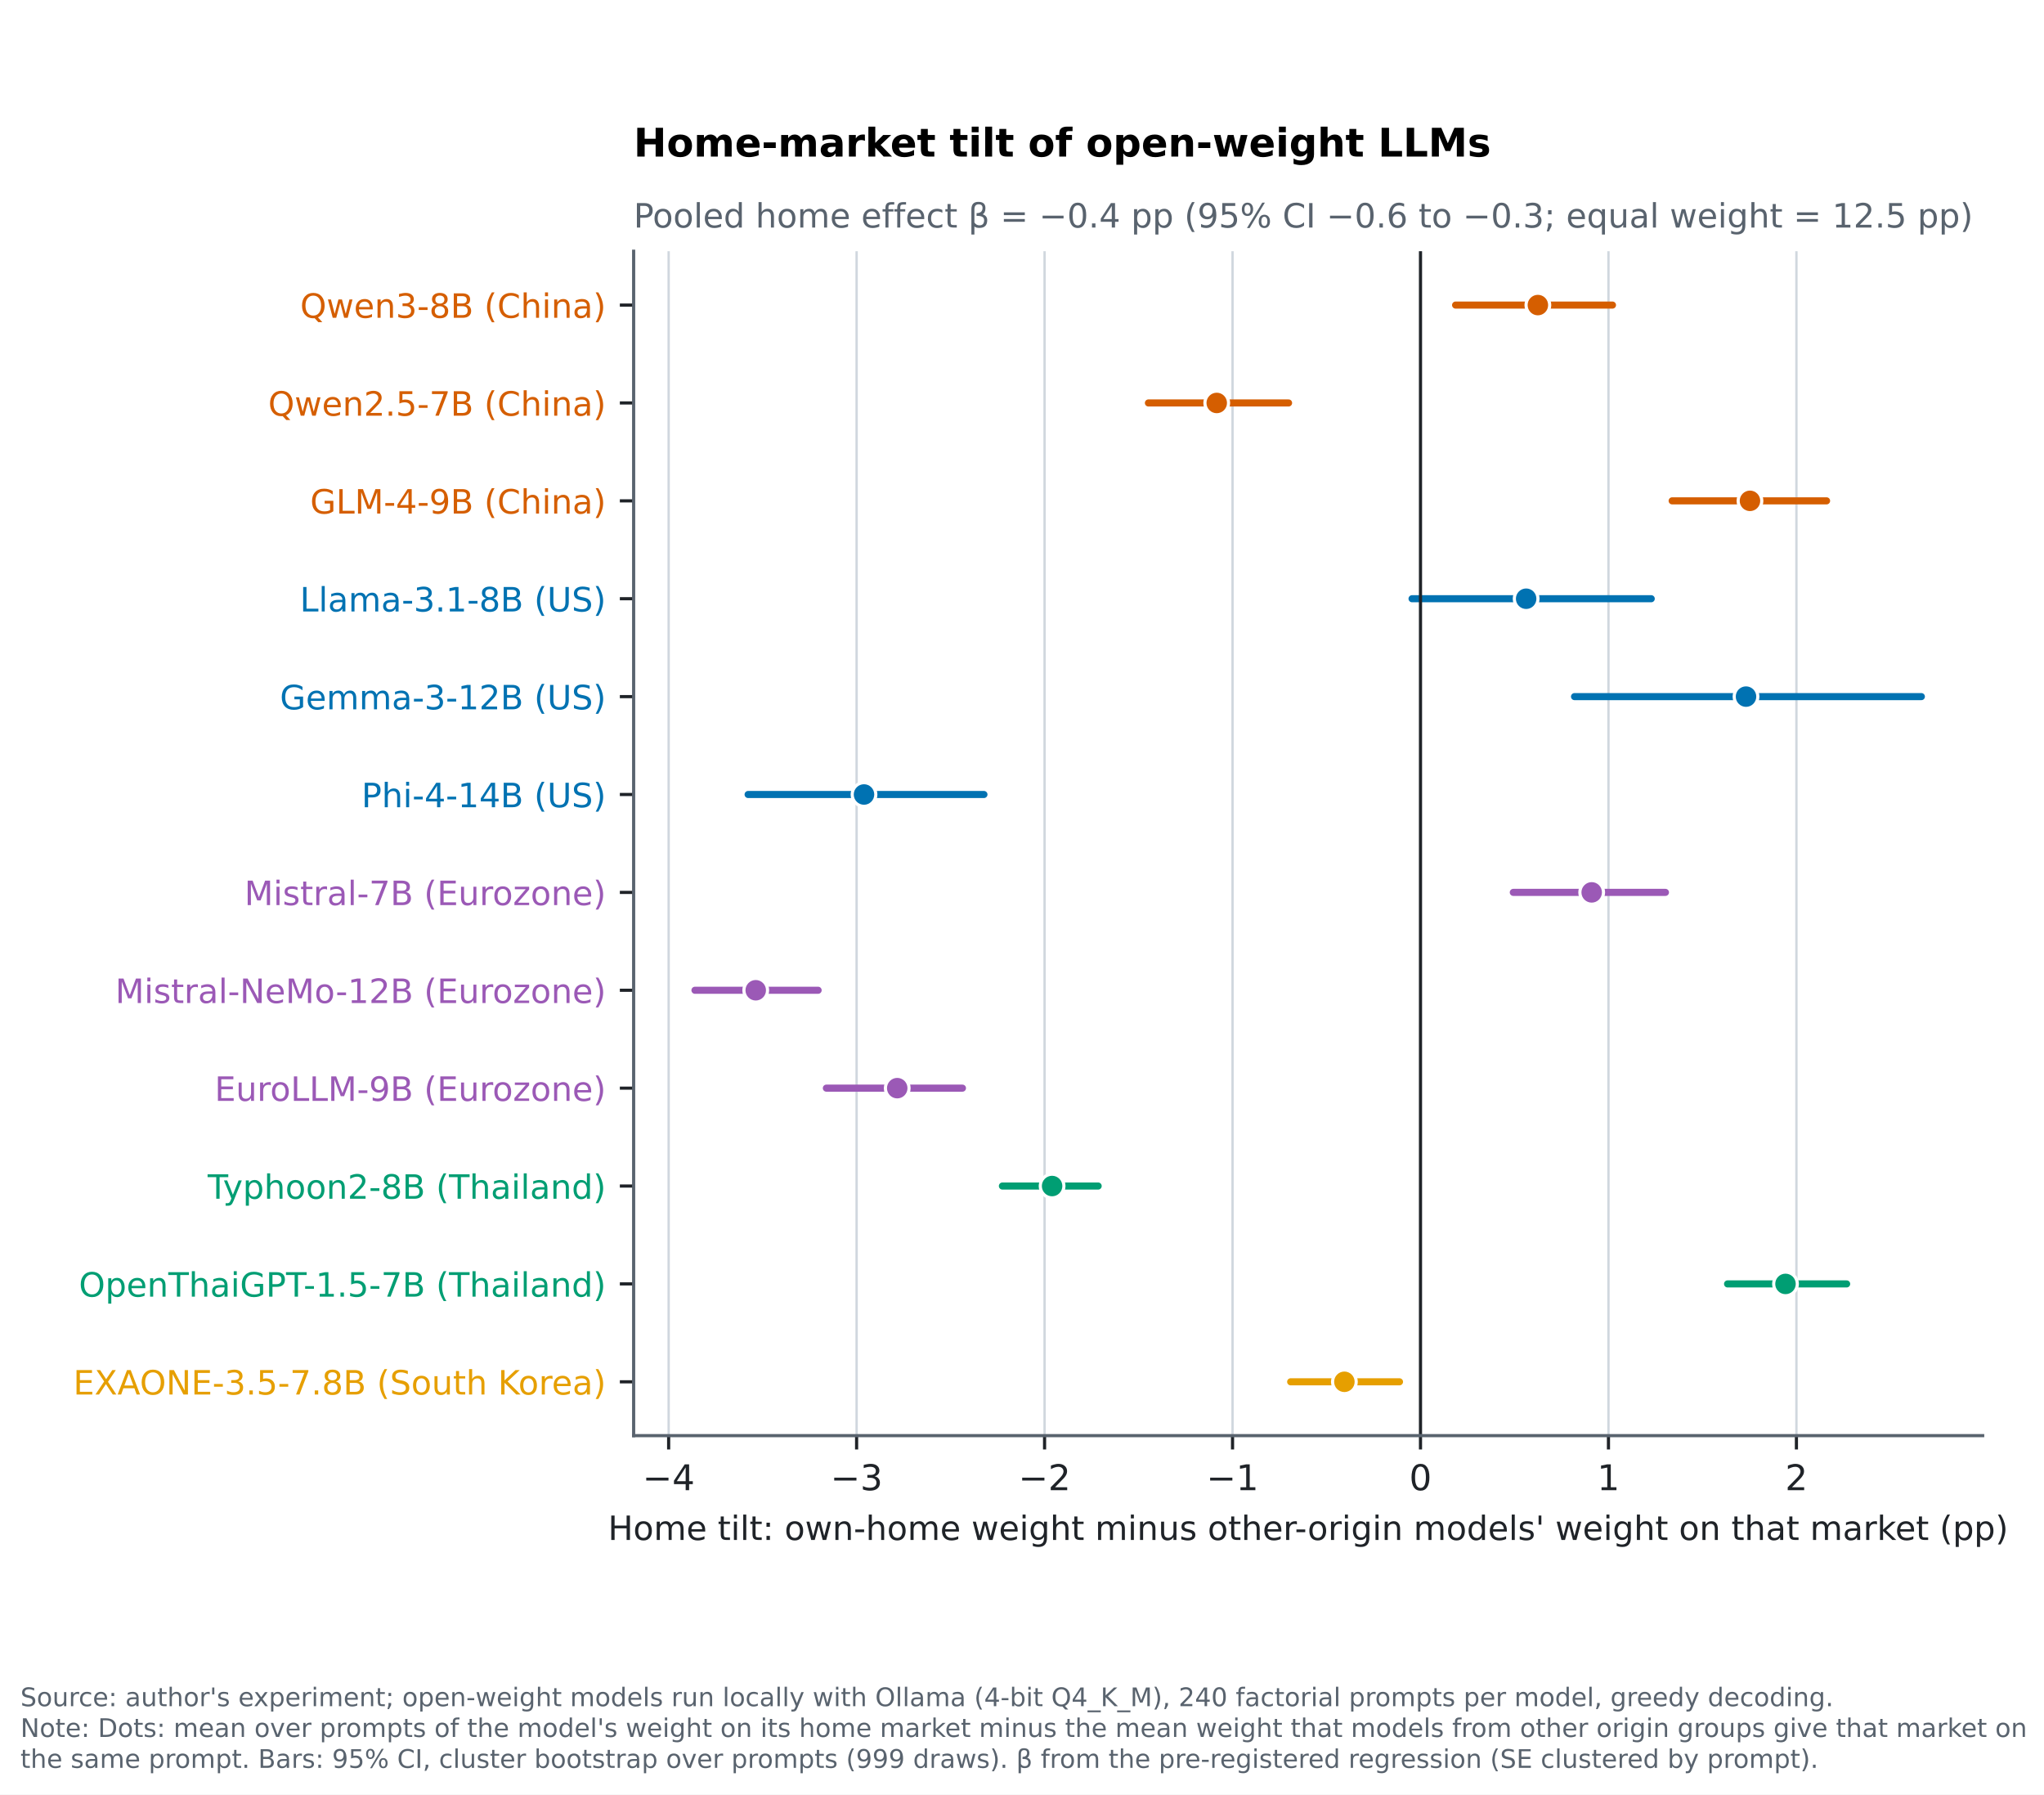
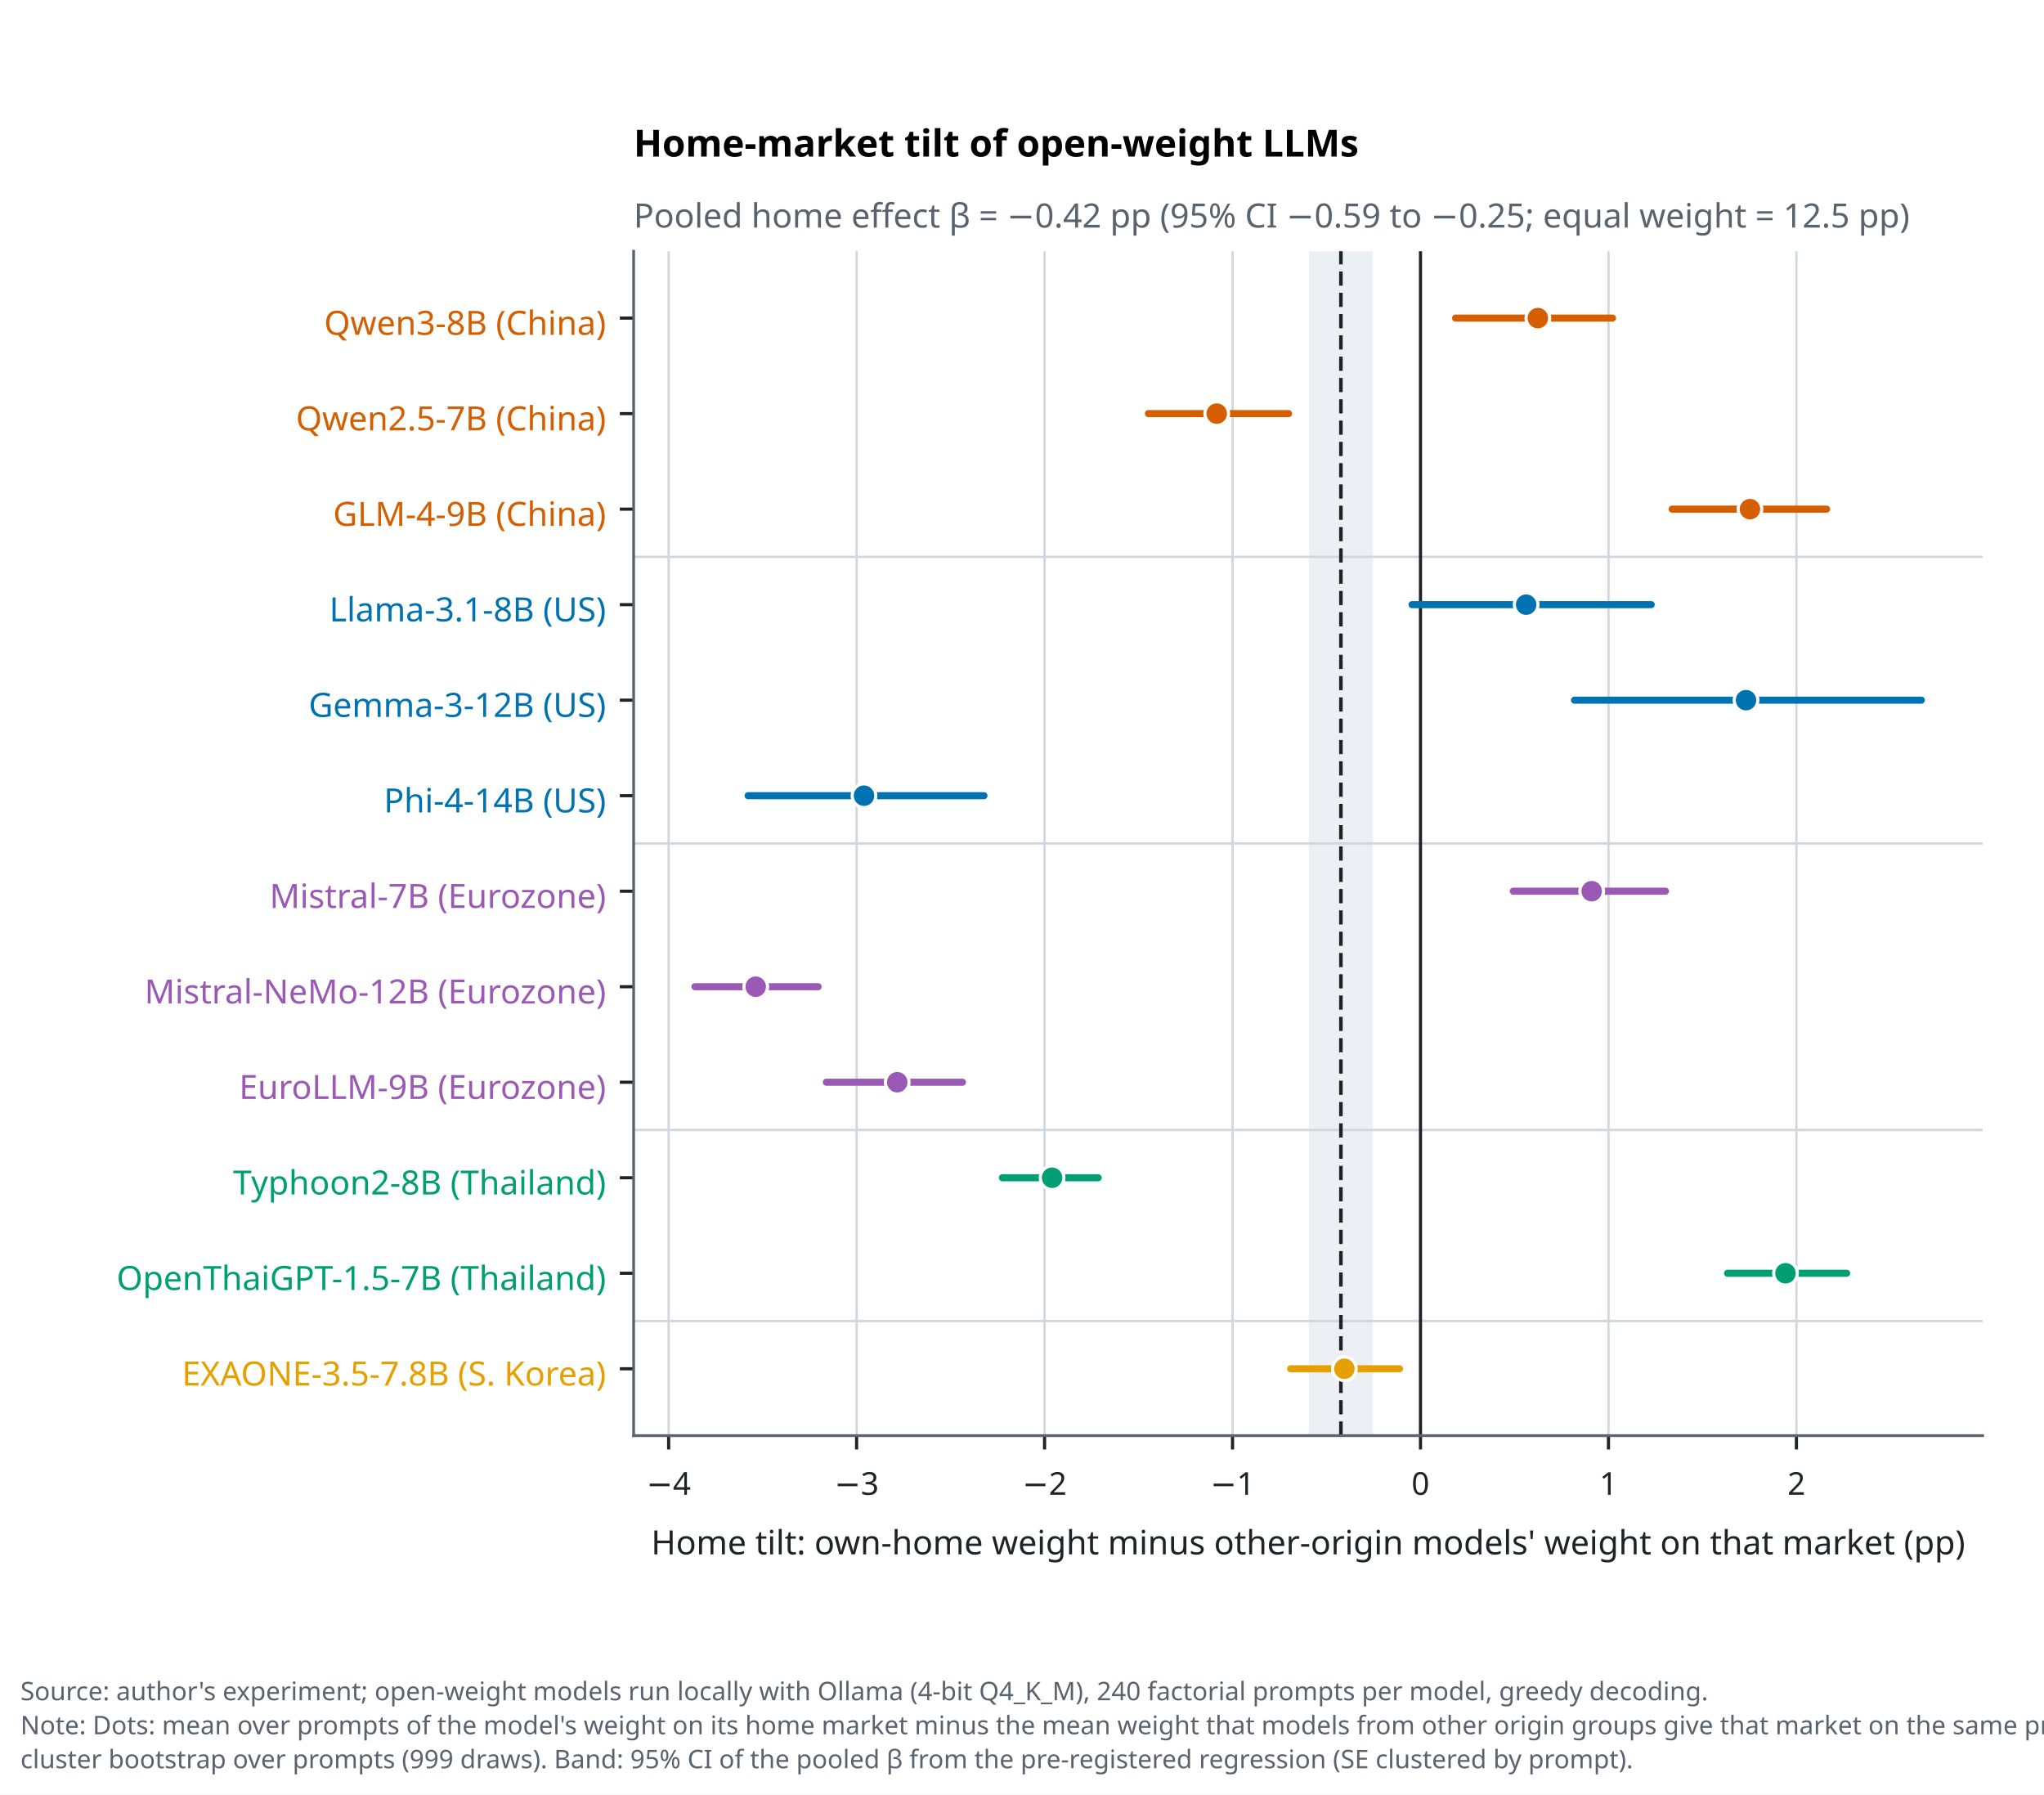
<svg xmlns="http://www.w3.org/2000/svg" xmlns:xlink="http://www.w3.org/1999/xlink" width="518.4pt" height="455.04pt" viewBox="0 0 518.4 455.04" version="1.1">
  <defs>
    <style type="text/css">*{stroke-linejoin: round; stroke-linecap: butt}</style>
  </defs>
  <g id="figure_1">
    <g id="patch_1">
      <path d="M 0 455.04  L 518.4 455.04  L 518.4 0  L 0 0  z " style="fill: #ffffff" />
    </g>
    <g id="axes_1">
      <g id="patch_2">
        <path d="M 160.704 364.032  L 502.848 364.032  L 502.848 63.706  L 160.704 63.706  z " style="fill: #ffffff" />
      </g>
+       <g id="patch_3">
+         <path d="M 331.957 364.032  L 348.201 364.032  L 348.201 63.706  L 331.957 63.706  z " clip-path="url(#p015074532b)" style="fill: #eceff3" />
+       </g>
+       <g id="line2d_1">
+         <path d="M 160.704 141.209  L 502.848 141.209  " clip-path="url(#p015074532b)" style="fill: none; stroke: #d0d7de; stroke-width: 0.6; stroke-linecap: square" />
+       </g>
+       <g id="line2d_2">
+         <path d="M 160.704 213.869  L 502.848 213.869  " clip-path="url(#p015074532b)" style="fill: none; stroke: #d0d7de; stroke-width: 0.6; stroke-linecap: square" />
+       </g>
+       <g id="line2d_3">
+         <path d="M 160.704 286.528  L 502.848 286.528  " clip-path="url(#p015074532b)" style="fill: none; stroke: #d0d7de; stroke-width: 0.6; stroke-linecap: square" />
+       </g>
+       <g id="line2d_4">
+         <path d="M 160.704 334.968  L 502.848 334.968  " clip-path="url(#p015074532b)" style="fill: none; stroke: #d0d7de; stroke-width: 0.6; stroke-linecap: square" />
+       </g>
      <g id="matplotlib.axis_1">
        <g id="xtick_1">
-           <g id="line2d_1">
+           <g id="line2d_5">
            <path d="M 169.583 364.032  L 169.583 63.706  " clip-path="url(#p015074532b)" style="fill: none; stroke: #d0d7de; stroke-width: 0.6; stroke-linecap: square" />
          </g>
-           <g id="line2d_2">
+           <g id="line2d_6">
            <defs>
              <path id="m7dbcc54eb4" d="M 0 0  L 0 3.5  " style="stroke: #1f2328; stroke-width: 0.8" />
            </defs>
            <g>
              <use xlink:href="#m7dbcc54eb4" x="169.583" y="364.032" style="fill: #1f2328; stroke: #1f2328; stroke-width: 0.8" />
            </g>
          </g>
          <g id="text_1">
-             <text style="font-size: 9px; font-family: 'DejaVu Sans'; text-anchor: middle; fill: #1f2328" x="169.583" y="377.87" transform="rotate(-0 169.5826 377.8699)">−4</text>
+             <text style="font-size: 8px; font-family: 'Source Sans 3'; text-anchor: middle; fill: #1f2328" x="169.583" y="379.032" transform="rotate(-0 169.5826 379.032)">−4</text>
          </g>
        </g>
        <g id="xtick_2">
-           <g id="line2d_3">
+           <g id="line2d_7">
            <path d="M 217.254 364.032  L 217.254 63.706  " clip-path="url(#p015074532b)" style="fill: none; stroke: #d0d7de; stroke-width: 0.6; stroke-linecap: square" />
          </g>
-           <g id="line2d_4">
+           <g id="line2d_8">
            <g>
              <use xlink:href="#m7dbcc54eb4" x="217.254" y="364.032" style="fill: #1f2328; stroke: #1f2328; stroke-width: 0.8" />
            </g>
          </g>
          <g id="text_2">
-             <text style="font-size: 9px; font-family: 'DejaVu Sans'; text-anchor: middle; fill: #1f2328" x="217.254" y="377.87" transform="rotate(-0 217.2538 377.8699)">−3</text>
+             <text style="font-size: 8px; font-family: 'Source Sans 3'; text-anchor: middle; fill: #1f2328" x="217.254" y="379.032" transform="rotate(-0 217.2538 379.032)">−3</text>
          </g>
        </g>
        <g id="xtick_3">
-           <g id="line2d_5">
+           <g id="line2d_9">
            <path d="M 264.925 364.032  L 264.925 63.706  " clip-path="url(#p015074532b)" style="fill: none; stroke: #d0d7de; stroke-width: 0.6; stroke-linecap: square" />
          </g>
-           <g id="line2d_6">
+           <g id="line2d_10">
            <g>
              <use xlink:href="#m7dbcc54eb4" x="264.925" y="364.032" style="fill: #1f2328; stroke: #1f2328; stroke-width: 0.8" />
            </g>
          </g>
          <g id="text_3">
-             <text style="font-size: 9px; font-family: 'DejaVu Sans'; text-anchor: middle; fill: #1f2328" x="264.925" y="377.87" transform="rotate(-0 264.925 377.8699)">−2</text>
+             <text style="font-size: 8px; font-family: 'Source Sans 3'; text-anchor: middle; fill: #1f2328" x="264.925" y="379.032" transform="rotate(-0 264.925 379.032)">−2</text>
          </g>
        </g>
        <g id="xtick_4">
-           <g id="line2d_7">
+           <g id="line2d_11">
            <path d="M 312.596 364.032  L 312.596 63.706  " clip-path="url(#p015074532b)" style="fill: none; stroke: #d0d7de; stroke-width: 0.6; stroke-linecap: square" />
          </g>
-           <g id="line2d_8">
+           <g id="line2d_12">
            <g>
              <use xlink:href="#m7dbcc54eb4" x="312.596" y="364.032" style="fill: #1f2328; stroke: #1f2328; stroke-width: 0.8" />
            </g>
          </g>
          <g id="text_4">
-             <text style="font-size: 9px; font-family: 'DejaVu Sans'; text-anchor: middle; fill: #1f2328" x="312.596" y="377.87" transform="rotate(-0 312.5962 377.8699)">−1</text>
+             <text style="font-size: 8px; font-family: 'Source Sans 3'; text-anchor: middle; fill: #1f2328" x="312.596" y="379.032" transform="rotate(-0 312.5962 379.032)">−1</text>
          </g>
        </g>
        <g id="xtick_5">
-           <g id="line2d_9">
+           <g id="line2d_13">
            <path d="M 360.267 364.032  L 360.267 63.706  " clip-path="url(#p015074532b)" style="fill: none; stroke: #d0d7de; stroke-width: 0.6; stroke-linecap: square" />
          </g>
-           <g id="line2d_10">
+           <g id="line2d_14">
            <g>
              <use xlink:href="#m7dbcc54eb4" x="360.267" y="364.032" style="fill: #1f2328; stroke: #1f2328; stroke-width: 0.8" />
            </g>
          </g>
          <g id="text_5">
-             <text style="font-size: 9px; font-family: 'DejaVu Sans'; text-anchor: middle; fill: #1f2328" x="360.267" y="377.87" transform="rotate(-0 360.2673 377.8699)">0</text>
+             <text style="font-size: 8px; font-family: 'Source Sans 3'; text-anchor: middle; fill: #1f2328" x="360.267" y="379.032" transform="rotate(-0 360.2673 379.032)">0</text>
          </g>
        </g>
        <g id="xtick_6">
-           <g id="line2d_11">
+           <g id="line2d_15">
            <path d="M 407.939 364.032  L 407.939 63.706  " clip-path="url(#p015074532b)" style="fill: none; stroke: #d0d7de; stroke-width: 0.6; stroke-linecap: square" />
          </g>
-           <g id="line2d_12">
+           <g id="line2d_16">
            <g>
              <use xlink:href="#m7dbcc54eb4" x="407.939" y="364.032" style="fill: #1f2328; stroke: #1f2328; stroke-width: 0.8" />
            </g>
          </g>
          <g id="text_6">
-             <text style="font-size: 9px; font-family: 'DejaVu Sans'; text-anchor: middle; fill: #1f2328" x="407.939" y="377.87" transform="rotate(-0 407.9385 377.8699)">1</text>
+             <text style="font-size: 8px; font-family: 'Source Sans 3'; text-anchor: middle; fill: #1f2328" x="407.939" y="379.032" transform="rotate(-0 407.9385 379.032)">1</text>
          </g>
        </g>
        <g id="xtick_7">
-           <g id="line2d_13">
+           <g id="line2d_17">
            <path d="M 455.61 364.032  L 455.61 63.706  " clip-path="url(#p015074532b)" style="fill: none; stroke: #d0d7de; stroke-width: 0.6; stroke-linecap: square" />
          </g>
-           <g id="line2d_14">
+           <g id="line2d_18">
            <g>
              <use xlink:href="#m7dbcc54eb4" x="455.61" y="364.032" style="fill: #1f2328; stroke: #1f2328; stroke-width: 0.8" />
            </g>
          </g>
          <g id="text_7">
-             <text style="font-size: 9px; font-family: 'DejaVu Sans'; text-anchor: middle; fill: #1f2328" x="455.61" y="377.87" transform="rotate(-0 455.6097 377.8699)">2</text>
+             <text style="font-size: 8px; font-family: 'Source Sans 3'; text-anchor: middle; fill: #1f2328" x="455.61" y="379.032" transform="rotate(-0 455.6097 379.032)">2</text>
          </g>
        </g>
        <g id="text_8">
-           <text style="font-size: 8.5px; font-family: 'DejaVu Sans'; text-anchor: middle; fill: #1f2328" x="331.776" y="390.491" transform="rotate(-0 331.776 390.4907)">Home tilt: own-home weight minus other-origin models' weight on that market (pp)</text>
+           <text style="font-size: 8.5px; font-family: 'Source Sans 3'; text-anchor: middle; fill: #1f2328" x="331.776" y="394.14" transform="rotate(-0 331.776 394.14)">Home tilt: own-home weight minus other-origin models' weight on that market (pp)</text>
        </g>
      </g>
      <g id="matplotlib.axis_2">
        <g id="ytick_1">
-           <g id="line2d_15">
+           <g id="line2d_19">
            <defs>
              <path id="m60a25543b9" d="M 0 0  L -3.5 0  " style="stroke: #1f2328; stroke-width: 0.8" />
            </defs>
            <g>
-               <use xlink:href="#m60a25543b9" x="160.704" y="77.357" style="fill: #1f2328; stroke: #1f2328; stroke-width: 0.8" />
+               <use xlink:href="#m60a25543b9" x="160.704" y="80.66" style="fill: #1f2328; stroke: #1f2328; stroke-width: 0.8" />
            </g>
          </g>
          <g id="text_9">
-             <text style="font-size: 8.5px; font-family: 'DejaVu Sans'; text-anchor: end; fill: #d55e00" x="153.704" y="80.586" transform="rotate(-0 153.704 80.58614)">Qwen3-8B  (China)</text>
+             <text style="font-size: 8.5px; font-family: 'Source Sans 3'; text-anchor: end; fill: #d55e00" x="153.704" y="84.91" transform="rotate(-0 153.704 84.90951)">Qwen3-8B  (China)</text>
          </g>
        </g>
        <g id="ytick_2">
-           <g id="line2d_16">
-             <g>
-               <use xlink:href="#m60a25543b9" x="160.704" y="102.177" style="fill: #1f2328; stroke: #1f2328; stroke-width: 0.8" />
+           <g id="line2d_20">
+             <g>
+               <use xlink:href="#m60a25543b9" x="160.704" y="104.879" style="fill: #1f2328; stroke: #1f2328; stroke-width: 0.8" />
            </g>
          </g>
          <g id="text_10">
-             <text style="font-size: 8.5px; font-family: 'DejaVu Sans'; text-anchor: end; fill: #d55e00" x="153.704" y="105.406" transform="rotate(-0 153.704 105.4065)">Qwen2.5-7B  (China)</text>
+             <text style="font-size: 8.5px; font-family: 'Source Sans 3'; text-anchor: end; fill: #d55e00" x="153.704" y="109.129" transform="rotate(-0 153.704 109.1294)">Qwen2.5-7B  (China)</text>
          </g>
        </g>
        <g id="ytick_3">
-           <g id="line2d_17">
-             <g>
-               <use xlink:href="#m60a25543b9" x="160.704" y="126.998" style="fill: #1f2328; stroke: #1f2328; stroke-width: 0.8" />
+           <g id="line2d_21">
+             <g>
+               <use xlink:href="#m60a25543b9" x="160.704" y="129.099" style="fill: #1f2328; stroke: #1f2328; stroke-width: 0.8" />
            </g>
          </g>
          <g id="text_11">
-             <text style="font-size: 8.5px; font-family: 'DejaVu Sans'; text-anchor: end; fill: #d55e00" x="153.704" y="130.227" transform="rotate(-0 153.704 130.2269)">GLM-4-9B  (China)</text>
+             <text style="font-size: 8.5px; font-family: 'Source Sans 3'; text-anchor: end; fill: #d55e00" x="153.704" y="133.349" transform="rotate(-0 153.704 133.3493)">GLM-4-9B  (China)</text>
          </g>
        </g>
        <g id="ytick_4">
-           <g id="line2d_18">
-             <g>
-               <use xlink:href="#m60a25543b9" x="160.704" y="151.818" style="fill: #1f2328; stroke: #1f2328; stroke-width: 0.8" />
+           <g id="line2d_22">
+             <g>
+               <use xlink:href="#m60a25543b9" x="160.704" y="153.319" style="fill: #1f2328; stroke: #1f2328; stroke-width: 0.8" />
            </g>
          </g>
          <g id="text_12">
-             <text style="font-size: 8.5px; font-family: 'DejaVu Sans'; text-anchor: end; fill: #0072b2" x="153.704" y="155.047" transform="rotate(-0 153.704 155.0472)">Llama-3.1-8B  (US)</text>
+             <text style="font-size: 8.5px; font-family: 'Source Sans 3'; text-anchor: end; fill: #0072b2" x="153.704" y="157.569" transform="rotate(-0 153.704 157.5691)">Llama-3.1-8B  (US)</text>
          </g>
        </g>
        <g id="ytick_5">
-           <g id="line2d_19">
-             <g>
-               <use xlink:href="#m60a25543b9" x="160.704" y="176.638" style="fill: #1f2328; stroke: #1f2328; stroke-width: 0.8" />
+           <g id="line2d_23">
+             <g>
+               <use xlink:href="#m60a25543b9" x="160.704" y="177.539" style="fill: #1f2328; stroke: #1f2328; stroke-width: 0.8" />
            </g>
          </g>
          <g id="text_13">
-             <text style="font-size: 8.5px; font-family: 'DejaVu Sans'; text-anchor: end; fill: #0072b2" x="153.704" y="179.867" transform="rotate(-0 153.704 179.8673)">Gemma-3-12B  (US)</text>
+             <text style="font-size: 8.5px; font-family: 'Source Sans 3'; text-anchor: end; fill: #0072b2" x="153.704" y="181.789" transform="rotate(-0 153.704 181.789)">Gemma-3-12B  (US)</text>
          </g>
        </g>
        <g id="ytick_6">
-           <g id="line2d_20">
-             <g>
-               <use xlink:href="#m60a25543b9" x="160.704" y="201.459" style="fill: #1f2328; stroke: #1f2328; stroke-width: 0.8" />
+           <g id="line2d_24">
+             <g>
+               <use xlink:href="#m60a25543b9" x="160.704" y="201.759" style="fill: #1f2328; stroke: #1f2328; stroke-width: 0.8" />
            </g>
          </g>
          <g id="text_14">
-             <text style="font-size: 8.5px; font-family: 'DejaVu Sans'; text-anchor: end; fill: #0072b2" x="153.704" y="204.688" transform="rotate(-0 153.704 204.688)">Phi-4-14B  (US)</text>
+             <text style="font-size: 8.5px; font-family: 'Source Sans 3'; text-anchor: end; fill: #0072b2" x="153.704" y="206.009" transform="rotate(-0 153.704 206.0089)">Phi-4-14B  (US)</text>
          </g>
        </g>
        <g id="ytick_7">
-           <g id="line2d_21">
-             <g>
-               <use xlink:href="#m60a25543b9" x="160.704" y="226.279" style="fill: #1f2328; stroke: #1f2328; stroke-width: 0.8" />
+           <g id="line2d_25">
+             <g>
+               <use xlink:href="#m60a25543b9" x="160.704" y="225.979" style="fill: #1f2328; stroke: #1f2328; stroke-width: 0.8" />
            </g>
          </g>
          <g id="text_15">
-             <text style="font-size: 8.5px; font-family: 'DejaVu Sans'; text-anchor: end; fill: #9b59b6" x="153.704" y="229.508" transform="rotate(-0 153.704 229.5083)">Mistral-7B  (Eurozone)</text>
+             <text style="font-size: 8.5px; font-family: 'Source Sans 3'; text-anchor: end; fill: #9b59b6" x="153.704" y="230.229" transform="rotate(-0 153.704 230.2287)">Mistral-7B  (Eurozone)</text>
          </g>
        </g>
        <g id="ytick_8">
-           <g id="line2d_22">
-             <g>
-               <use xlink:href="#m60a25543b9" x="160.704" y="251.099" style="fill: #1f2328; stroke: #1f2328; stroke-width: 0.8" />
+           <g id="line2d_26">
+             <g>
+               <use xlink:href="#m60a25543b9" x="160.704" y="250.199" style="fill: #1f2328; stroke: #1f2328; stroke-width: 0.8" />
            </g>
          </g>
          <g id="text_16">
-             <text style="font-size: 8.5px; font-family: 'DejaVu Sans'; text-anchor: end; fill: #9b59b6" x="153.704" y="254.329" transform="rotate(-0 153.704 254.3287)">Mistral-NeMo-12B  (Eurozone)</text>
+             <text style="font-size: 8.5px; font-family: 'Source Sans 3'; text-anchor: end; fill: #9b59b6" x="153.704" y="254.449" transform="rotate(-0 153.704 254.4486)">Mistral-NeMo-12B  (Eurozone)</text>
          </g>
        </g>
        <g id="ytick_9">
-           <g id="line2d_23">
-             <g>
-               <use xlink:href="#m60a25543b9" x="160.704" y="275.92" style="fill: #1f2328; stroke: #1f2328; stroke-width: 0.8" />
+           <g id="line2d_27">
+             <g>
+               <use xlink:href="#m60a25543b9" x="160.704" y="274.418" style="fill: #1f2328; stroke: #1f2328; stroke-width: 0.8" />
            </g>
          </g>
          <g id="text_17">
-             <text style="font-size: 8.5px; font-family: 'DejaVu Sans'; text-anchor: end; fill: #9b59b6" x="153.704" y="279.149" transform="rotate(-0 153.704 279.1487)">EuroLLM-9B  (Eurozone)</text>
+             <text style="font-size: 8.5px; font-family: 'Source Sans 3'; text-anchor: end; fill: #9b59b6" x="153.704" y="278.668" transform="rotate(-0 153.704 278.6685)">EuroLLM-9B  (Eurozone)</text>
          </g>
        </g>
        <g id="ytick_10">
-           <g id="line2d_24">
-             <g>
-               <use xlink:href="#m60a25543b9" x="160.704" y="300.74" style="fill: #1f2328; stroke: #1f2328; stroke-width: 0.8" />
+           <g id="line2d_28">
+             <g>
+               <use xlink:href="#m60a25543b9" x="160.704" y="298.638" style="fill: #1f2328; stroke: #1f2328; stroke-width: 0.8" />
            </g>
          </g>
          <g id="text_18">
-             <text style="font-size: 8.5px; font-family: 'DejaVu Sans'; text-anchor: end; fill: #009e73" x="153.704" y="303.969" transform="rotate(-0 153.704 303.9694)">Typhoon2-8B  (Thailand)</text>
+             <text style="font-size: 8.5px; font-family: 'Source Sans 3'; text-anchor: end; fill: #009e73" x="153.704" y="302.888" transform="rotate(-0 153.704 302.8883)">Typhoon2-8B  (Thailand)</text>
          </g>
        </g>
        <g id="ytick_11">
-           <g id="line2d_25">
-             <g>
-               <use xlink:href="#m60a25543b9" x="160.704" y="325.56" style="fill: #1f2328; stroke: #1f2328; stroke-width: 0.8" />
+           <g id="line2d_29">
+             <g>
+               <use xlink:href="#m60a25543b9" x="160.704" y="322.858" style="fill: #1f2328; stroke: #1f2328; stroke-width: 0.8" />
            </g>
          </g>
          <g id="text_19">
-             <text style="font-size: 8.5px; font-family: 'DejaVu Sans'; text-anchor: end; fill: #009e73" x="153.704" y="328.79" transform="rotate(-0 153.704 328.7898)">OpenThaiGPT-1.5-7B  (Thailand)</text>
+             <text style="font-size: 8.5px; font-family: 'Source Sans 3'; text-anchor: end; fill: #009e73" x="153.704" y="327.108" transform="rotate(-0 153.704 327.1082)">OpenThaiGPT-1.5-7B  (Thailand)</text>
          </g>
        </g>
        <g id="ytick_12">
-           <g id="line2d_26">
-             <g>
-               <use xlink:href="#m60a25543b9" x="160.704" y="350.381" style="fill: #1f2328; stroke: #1f2328; stroke-width: 0.8" />
+           <g id="line2d_30">
+             <g>
+               <use xlink:href="#m60a25543b9" x="160.704" y="347.078" style="fill: #1f2328; stroke: #1f2328; stroke-width: 0.8" />
            </g>
          </g>
          <g id="text_20">
-             <text style="font-size: 8.5px; font-family: 'DejaVu Sans'; text-anchor: end; fill: #e69f00" x="153.704" y="353.61" transform="rotate(-0 153.704 353.6101)">EXAONE-3.5-7.8B  (South Korea)</text>
-           </g>
-         </g>
-       </g>
-       <g id="line2d_27">
-         <path d="M 369.169 77.357  L 408.955 77.357  " clip-path="url(#p015074532b)" style="fill: none; stroke: #d55e00; stroke-width: 1.8; stroke-linecap: round" />
-       </g>
-       <g id="line2d_28">
-         <path d="M 291.264 102.177  L 326.808 102.177  " clip-path="url(#p015074532b)" style="fill: none; stroke: #d55e00; stroke-width: 1.8; stroke-linecap: round" />
-       </g>
-       <g id="line2d_29">
-         <path d="M 424.09 126.998  L 463.256 126.998  " clip-path="url(#p015074532b)" style="fill: none; stroke: #d55e00; stroke-width: 1.8; stroke-linecap: round" />
-       </g>
-       <g id="line2d_30">
-         <path d="M 358.124 151.818  L 418.788 151.818  " clip-path="url(#p015074532b)" style="fill: none; stroke: #0072b2; stroke-width: 1.8; stroke-linecap: round" />
+             <text style="font-size: 8.5px; font-family: 'Source Sans 3'; text-anchor: end; fill: #e69f00" x="153.704" y="351.328" transform="rotate(-0 153.704 351.3281)">EXAONE-3.5-7.8B  (S. Korea)</text>
+           </g>
+         </g>
      </g>
      <g id="line2d_31">
-         <path d="M 399.334 176.638  L 487.296 176.638  " clip-path="url(#p015074532b)" style="fill: none; stroke: #0072b2; stroke-width: 1.8; stroke-linecap: round" />
+         <path d="M 340.079 364.032  L 340.079 63.706  " clip-path="url(#p015074532b)" style="fill: none; stroke-dasharray: 3.6,1.8; stroke-dashoffset: 0; stroke: #1f2328; stroke-width: 0.9" />
      </g>
      <g id="line2d_32">
-         <path d="M 189.737 201.459  L 249.548 201.459  " clip-path="url(#p015074532b)" style="fill: none; stroke: #0072b2; stroke-width: 1.8; stroke-linecap: round" />
+         <path d="M 360.267 364.032  L 360.267 63.706  " clip-path="url(#p015074532b)" style="fill: none; stroke: #1f2328; stroke-width: 0.8; stroke-linecap: square" />
+       </g>
+       <g id="patch_4">
+         <path d="M 160.704 364.032  L 160.704 63.706  " style="fill: none; stroke: #59636e; stroke-width: 0.7; stroke-linejoin: miter; stroke-linecap: square" />
+       </g>
+       <g id="patch_5">
+         <path d="M 160.704 364.032  L 502.848 364.032  " style="fill: none; stroke: #59636e; stroke-width: 0.7; stroke-linejoin: miter; stroke-linecap: square" />
      </g>
      <g id="line2d_33">
-         <path d="M 383.803 226.279  L 422.39 226.279  " clip-path="url(#p015074532b)" style="fill: none; stroke: #9b59b6; stroke-width: 1.8; stroke-linecap: round" />
+         <path d="M 369.169 80.66  L 408.955 80.66  " clip-path="url(#p015074532b)" style="fill: none; stroke: #d55e00; stroke-width: 1.8; stroke-linecap: round" />
      </g>
      <g id="line2d_34">
-         <path d="M 176.256 251.099  L 207.494 251.099  " clip-path="url(#p015074532b)" style="fill: none; stroke: #9b59b6; stroke-width: 1.8; stroke-linecap: round" />
+         <path d="M 291.264 104.879  L 326.808 104.879  " clip-path="url(#p015074532b)" style="fill: none; stroke: #d55e00; stroke-width: 1.8; stroke-linecap: round" />
      </g>
      <g id="line2d_35">
-         <path d="M 209.583 275.92  L 244.097 275.92  " clip-path="url(#p015074532b)" style="fill: none; stroke: #9b59b6; stroke-width: 1.8; stroke-linecap: round" />
+         <path d="M 424.09 129.099  L 463.256 129.099  " clip-path="url(#p015074532b)" style="fill: none; stroke: #d55e00; stroke-width: 1.8; stroke-linecap: round" />
      </g>
      <g id="line2d_36">
-         <path d="M 254.23 300.74  L 278.517 300.74  " clip-path="url(#p015074532b)" style="fill: none; stroke: #009e73; stroke-width: 1.8; stroke-linecap: round" />
+         <path d="M 358.124 153.319  L 418.788 153.319  " clip-path="url(#p015074532b)" style="fill: none; stroke: #0072b2; stroke-width: 1.8; stroke-linecap: round" />
      </g>
      <g id="line2d_37">
-         <path d="M 438.148 325.56  L 468.345 325.56  " clip-path="url(#p015074532b)" style="fill: none; stroke: #009e73; stroke-width: 1.8; stroke-linecap: round" />
+         <path d="M 399.334 177.539  L 487.296 177.539  " clip-path="url(#p015074532b)" style="fill: none; stroke: #0072b2; stroke-width: 1.8; stroke-linecap: round" />
      </g>
      <g id="line2d_38">
-         <path d="M 327.34 350.381  L 354.941 350.381  " clip-path="url(#p015074532b)" style="fill: none; stroke: #e69f00; stroke-width: 1.8; stroke-linecap: round" />
+         <path d="M 189.737 201.759  L 249.548 201.759  " clip-path="url(#p015074532b)" style="fill: none; stroke: #0072b2; stroke-width: 1.8; stroke-linecap: round" />
      </g>
      <g id="line2d_39">
-         <path d="M 360.267 364.032  L 360.267 63.706  " clip-path="url(#p015074532b)" style="fill: none; stroke: #1f2328; stroke-width: 0.8; stroke-linecap: square" />
-       </g>
-       <g id="patch_3">
-         <path d="M 160.704 364.032  L 160.704 63.706  " style="fill: none; stroke: #59636e; stroke-width: 0.8; stroke-linejoin: miter; stroke-linecap: square" />
-       </g>
-       <g id="patch_4">
-         <path d="M 160.704 364.032  L 502.848 364.032  " style="fill: none; stroke: #59636e; stroke-width: 0.8; stroke-linejoin: miter; stroke-linecap: square" />
+         <path d="M 383.803 225.979  L 422.39 225.979  " clip-path="url(#p015074532b)" style="fill: none; stroke: #9b59b6; stroke-width: 1.8; stroke-linecap: round" />
      </g>
      <g id="line2d_40">
+         <path d="M 176.256 250.199  L 207.494 250.199  " clip-path="url(#p015074532b)" style="fill: none; stroke: #9b59b6; stroke-width: 1.8; stroke-linecap: round" />
+       </g>
+       <g id="line2d_41">
+         <path d="M 209.583 274.418  L 244.097 274.418  " clip-path="url(#p015074532b)" style="fill: none; stroke: #9b59b6; stroke-width: 1.8; stroke-linecap: round" />
+       </g>
+       <g id="line2d_42">
+         <path d="M 254.23 298.638  L 278.517 298.638  " clip-path="url(#p015074532b)" style="fill: none; stroke: #009e73; stroke-width: 1.8; stroke-linecap: round" />
+       </g>
+       <g id="line2d_43">
+         <path d="M 438.148 322.858  L 468.345 322.858  " clip-path="url(#p015074532b)" style="fill: none; stroke: #009e73; stroke-width: 1.8; stroke-linecap: round" />
+       </g>
+       <g id="line2d_44">
+         <path d="M 327.34 347.078  L 354.941 347.078  " clip-path="url(#p015074532b)" style="fill: none; stroke: #e69f00; stroke-width: 1.8; stroke-linecap: round" />
+       </g>
+       <g id="text_21">
+         <text style="font-size: 8.5px; font-family: 'Source Sans 3'; text-anchor: start; fill: #59636e" x="160.704" y="57.699" transform="rotate(-0 160.704 57.69907)">Pooled home effect β = −0.42 pp (95% CI −0.59 to −0.25; equal weight = 12.5 pp)</text>
+       </g>
+       <g id="text_22">
+         <text style="font-weight: 700; font-size: 9.5px; font-family: 'Source Sans 3'; text-anchor: start" x="160.704" y="39.706" transform="rotate(-0 160.704 39.7056)">Home-market tilt of open-weight LLMs</text>
+       </g>
+       <g id="line2d_45">
        <defs>
          <path id="m6b92de6b66" d="M 0 3  C 0.796 3 1.559 2.684 2.121 2.121  C 2.684 1.559 3 0.796 3 0  C 3 -0.796 2.684 -1.559 2.121 -2.121  C 1.559 -2.684 0.796 -3 0 -3  C -0.796 -3 -1.559 -2.684 -2.121 -2.121  C -2.684 -1.559 -3 -0.796 -3 0  C -3 0.796 -2.684 1.559 -2.121 2.121  C -1.559 2.684 -0.796 3 0 3  z " style="stroke: #ffffff; stroke-width: 0.8" />
        </defs>
        <g clip-path="url(#p015074532b)">
-           <use xlink:href="#m6b92de6b66" x="390.036" y="77.357" style="fill: #d55e00; stroke: #ffffff; stroke-width: 0.8" />
-         </g>
-       </g>
-       <g id="line2d_41">
-         <g clip-path="url(#p015074532b)">
-           <use xlink:href="#m6b92de6b66" x="308.589" y="102.177" style="fill: #d55e00; stroke: #ffffff; stroke-width: 0.8" />
-         </g>
-       </g>
-       <g id="line2d_42">
-         <g clip-path="url(#p015074532b)">
-           <use xlink:href="#m6b92de6b66" x="443.829" y="126.998" style="fill: #d55e00; stroke: #ffffff; stroke-width: 0.8" />
-         </g>
-       </g>
-       <g id="line2d_43">
+           <use xlink:href="#m6b92de6b66" x="390.036" y="80.66" style="fill: #d55e00; stroke: #ffffff; stroke-width: 0.8" />
+         </g>
+       </g>
+       <g id="line2d_46">
+         <g clip-path="url(#p015074532b)">
+           <use xlink:href="#m6b92de6b66" x="308.589" y="104.879" style="fill: #d55e00; stroke: #ffffff; stroke-width: 0.8" />
+         </g>
+       </g>
+       <g id="line2d_47">
+         <g clip-path="url(#p015074532b)">
+           <use xlink:href="#m6b92de6b66" x="443.829" y="129.099" style="fill: #d55e00; stroke: #ffffff; stroke-width: 0.8" />
+         </g>
+       </g>
+       <g id="line2d_48">
        <defs>
          <path id="m86bd3ca1cb" d="M 0 3  C 0.796 3 1.559 2.684 2.121 2.121  C 2.684 1.559 3 0.796 3 0  C 3 -0.796 2.684 -1.559 2.121 -2.121  C 1.559 -2.684 0.796 -3 0 -3  C -0.796 -3 -1.559 -2.684 -2.121 -2.121  C -2.684 -1.559 -3 -0.796 -3 0  C -3 0.796 -2.684 1.559 -2.121 2.121  C -1.559 2.684 -0.796 3 0 3  z " style="stroke: #ffffff; stroke-width: 0.8" />
        </defs>
        <g clip-path="url(#p015074532b)">
-           <use xlink:href="#m86bd3ca1cb" x="387.062" y="151.818" style="fill: #0072b2; stroke: #ffffff; stroke-width: 0.8" />
-         </g>
-       </g>
-       <g id="line2d_44">
-         <g clip-path="url(#p015074532b)">
-           <use xlink:href="#m86bd3ca1cb" x="442.825" y="176.638" style="fill: #0072b2; stroke: #ffffff; stroke-width: 0.8" />
-         </g>
-       </g>
-       <g id="line2d_45">
-         <g clip-path="url(#p015074532b)">
-           <use xlink:href="#m86bd3ca1cb" x="219.13" y="201.459" style="fill: #0072b2; stroke: #ffffff; stroke-width: 0.8" />
-         </g>
-       </g>
-       <g id="line2d_46">
+           <use xlink:href="#m86bd3ca1cb" x="387.062" y="153.319" style="fill: #0072b2; stroke: #ffffff; stroke-width: 0.8" />
+         </g>
+       </g>
+       <g id="line2d_49">
+         <g clip-path="url(#p015074532b)">
+           <use xlink:href="#m86bd3ca1cb" x="442.825" y="177.539" style="fill: #0072b2; stroke: #ffffff; stroke-width: 0.8" />
+         </g>
+       </g>
+       <g id="line2d_50">
+         <g clip-path="url(#p015074532b)">
+           <use xlink:href="#m86bd3ca1cb" x="219.13" y="201.759" style="fill: #0072b2; stroke: #ffffff; stroke-width: 0.8" />
+         </g>
+       </g>
+       <g id="line2d_51">
        <defs>
          <path id="m1ae32a56d8" d="M 0 3  C 0.796 3 1.559 2.684 2.121 2.121  C 2.684 1.559 3 0.796 3 0  C 3 -0.796 2.684 -1.559 2.121 -2.121  C 1.559 -2.684 0.796 -3 0 -3  C -0.796 -3 -1.559 -2.684 -2.121 -2.121  C -2.684 -1.559 -3 -0.796 -3 0  C -3 0.796 -2.684 1.559 -2.121 2.121  C -1.559 2.684 -0.796 3 0 3  z " style="stroke: #ffffff; stroke-width: 0.8" />
        </defs>
        <g clip-path="url(#p015074532b)">
-           <use xlink:href="#m1ae32a56d8" x="403.685" y="226.279" style="fill: #9b59b6; stroke: #ffffff; stroke-width: 0.8" />
-         </g>
-       </g>
-       <g id="line2d_47">
-         <g clip-path="url(#p015074532b)">
-           <use xlink:href="#m1ae32a56d8" x="191.669" y="251.099" style="fill: #9b59b6; stroke: #ffffff; stroke-width: 0.8" />
-         </g>
-       </g>
-       <g id="line2d_48">
-         <g clip-path="url(#p015074532b)">
-           <use xlink:href="#m1ae32a56d8" x="227.556" y="275.92" style="fill: #9b59b6; stroke: #ffffff; stroke-width: 0.8" />
-         </g>
-       </g>
-       <g id="line2d_49">
+           <use xlink:href="#m1ae32a56d8" x="403.685" y="225.979" style="fill: #9b59b6; stroke: #ffffff; stroke-width: 0.8" />
+         </g>
+       </g>
+       <g id="line2d_52">
+         <g clip-path="url(#p015074532b)">
+           <use xlink:href="#m1ae32a56d8" x="191.669" y="250.199" style="fill: #9b59b6; stroke: #ffffff; stroke-width: 0.8" />
+         </g>
+       </g>
+       <g id="line2d_53">
+         <g clip-path="url(#p015074532b)">
+           <use xlink:href="#m1ae32a56d8" x="227.556" y="274.418" style="fill: #9b59b6; stroke: #ffffff; stroke-width: 0.8" />
+         </g>
+       </g>
+       <g id="line2d_54">
        <defs>
          <path id="m1cfe874c37" d="M 0 3  C 0.796 3 1.559 2.684 2.121 2.121  C 2.684 1.559 3 0.796 3 0  C 3 -0.796 2.684 -1.559 2.121 -2.121  C 1.559 -2.684 0.796 -3 0 -3  C -0.796 -3 -1.559 -2.684 -2.121 -2.121  C -2.684 -1.559 -3 -0.796 -3 0  C -3 0.796 -2.684 1.559 -2.121 2.121  C -1.559 2.684 -0.796 3 0 3  z " style="stroke: #ffffff; stroke-width: 0.8" />
        </defs>
        <g clip-path="url(#p015074532b)">
-           <use xlink:href="#m1cfe874c37" x="266.834" y="300.74" style="fill: #009e73; stroke: #ffffff; stroke-width: 0.8" />
-         </g>
-       </g>
-       <g id="line2d_50">
-         <g clip-path="url(#p015074532b)">
-           <use xlink:href="#m1cfe874c37" x="452.839" y="325.56" style="fill: #009e73; stroke: #ffffff; stroke-width: 0.8" />
-         </g>
-       </g>
-       <g id="line2d_51">
+           <use xlink:href="#m1cfe874c37" x="266.834" y="298.638" style="fill: #009e73; stroke: #ffffff; stroke-width: 0.8" />
+         </g>
+       </g>
+       <g id="line2d_55">
+         <g clip-path="url(#p015074532b)">
+           <use xlink:href="#m1cfe874c37" x="452.839" y="322.858" style="fill: #009e73; stroke: #ffffff; stroke-width: 0.8" />
+         </g>
+       </g>
+       <g id="line2d_56">
        <defs>
          <path id="m404100e636" d="M 0 3  C 0.796 3 1.559 2.684 2.121 2.121  C 2.684 1.559 3 0.796 3 0  C 3 -0.796 2.684 -1.559 2.121 -2.121  C 1.559 -2.684 0.796 -3 0 -3  C -0.796 -3 -1.559 -2.684 -2.121 -2.121  C -2.684 -1.559 -3 -0.796 -3 0  C -3 0.796 -2.684 1.559 -2.121 2.121  C -1.559 2.684 -0.796 3 0 3  z " style="stroke: #ffffff; stroke-width: 0.8" />
        </defs>
        <g clip-path="url(#p015074532b)">
-           <use xlink:href="#m404100e636" x="340.964" y="350.381" style="fill: #e69f00; stroke: #ffffff; stroke-width: 0.8" />
-         </g>
-       </g>
-       <g id="text_21">
-         <text style="font-size: 8.5px; font-family: 'DejaVu Sans'; text-anchor: start; fill: #59636e" x="160.704" y="57.699" transform="rotate(-0 160.704 57.69907)">Pooled home effect β = −0.4 pp (95% CI −0.6 to −0.3; equal weight = 12.5 pp)</text>
-       </g>
-       <g id="text_22">
-         <text style="font-weight: 700; font-size: 10px; font-family: 'DejaVu Sans'; text-anchor: start" x="160.704" y="39.706" transform="rotate(-0 160.704 39.7056)">Home-market tilt of open-weight LLMs</text>
+           <use xlink:href="#m404100e636" x="340.964" y="347.078" style="fill: #e69f00; stroke: #ffffff; stroke-width: 0.8" />
+         </g>
      </g>
    </g>
    <g id="text_23">
-       <text style="font-size: 6.5px; font-family: 'DejaVu Sans'; fill: #59636e" transform="translate(5.184 432.6333)">Source: author's experiment; open-weight models run locally with Ollama (4-bit Q4_K_M), 240 factorial prompts per model, greedy decoding.</text>
-       <text style="font-size: 6.5px; font-family: 'DejaVu Sans'; fill: #59636e" transform="translate(5.184 440.435)">Note: Dots: mean over prompts of the model's weight on its home market minus the mean weight that models from other origin groups give that market on</text>
-       <text style="font-size: 6.5px; font-family: 'DejaVu Sans'; fill: #59636e" transform="translate(5.184 448.2774)">the same prompt. Bars: 95% CI, cluster bootstrap over prompts (999 draws). β from the pre-registered regression (SE clustered by prompt).</text>
+       <text style="font-size: 6.5px; font-family: 'Source Sans 3'; fill: #59636e" transform="translate(5.184 431.1326)">Source: author's experiment; open-weight models run locally with Ollama (4-bit Q4_K_M), 240 factorial prompts per model, greedy decoding.</text>
+       <text style="font-size: 6.5px; font-family: 'Source Sans 3'; fill: #59636e" transform="translate(5.184 439.7516)">Note: Dots: mean over prompts of the model's weight on its home market minus the mean weight that models from other origin groups give that market on the same prompt. Bars: 95% CI,</text>
+       <text style="font-size: 6.5px; font-family: 'Source Sans 3'; fill: #59636e" transform="translate(5.184 448.3706)">cluster bootstrap over prompts (999 draws). Band: 95% CI of the pooled β from the pre-registered regression (SE clustered by prompt).</text>
    </g>
  </g>
  <defs>
    <clipPath id="p015074532b">
      <rect x="160.704" y="63.706" width="342.144" height="300.326" />
    </clipPath>
  </defs>
</svg>
